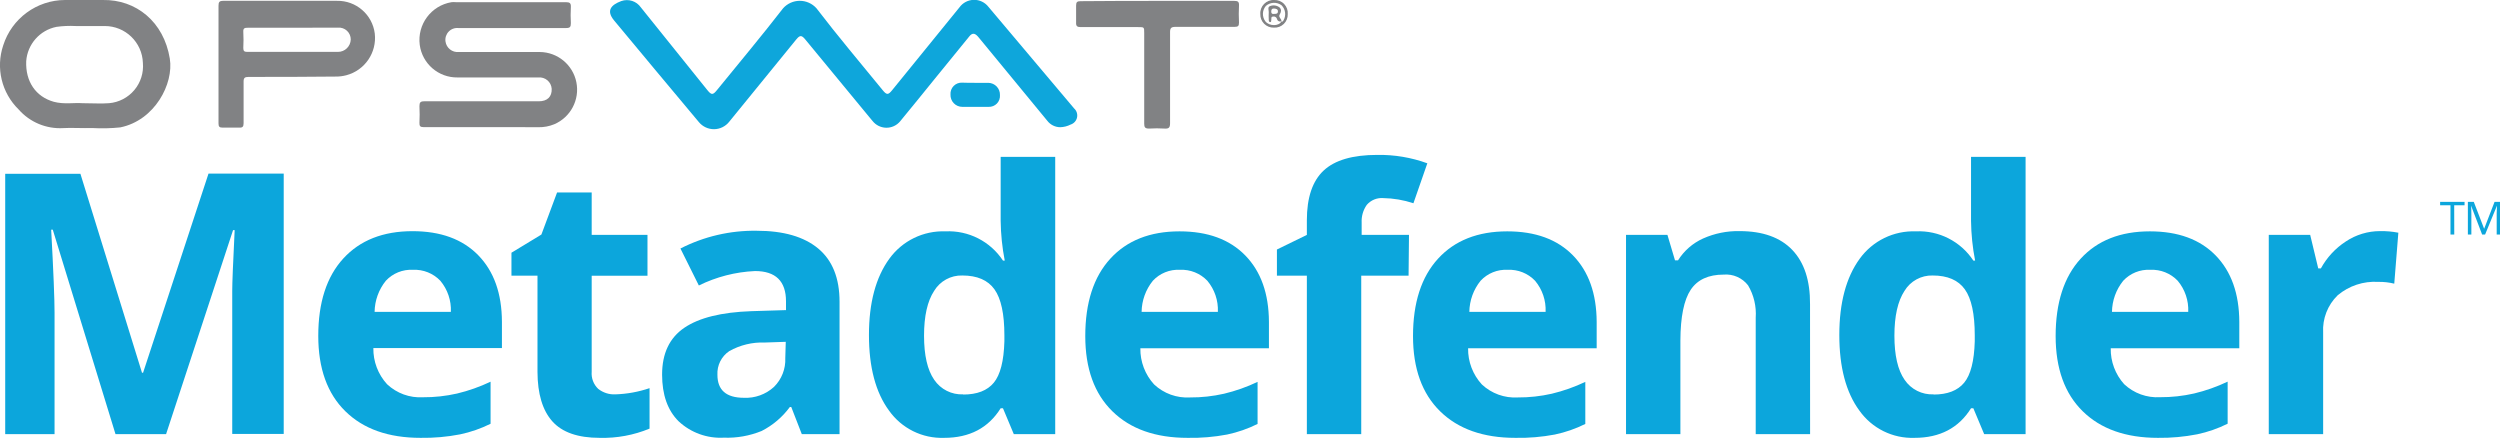
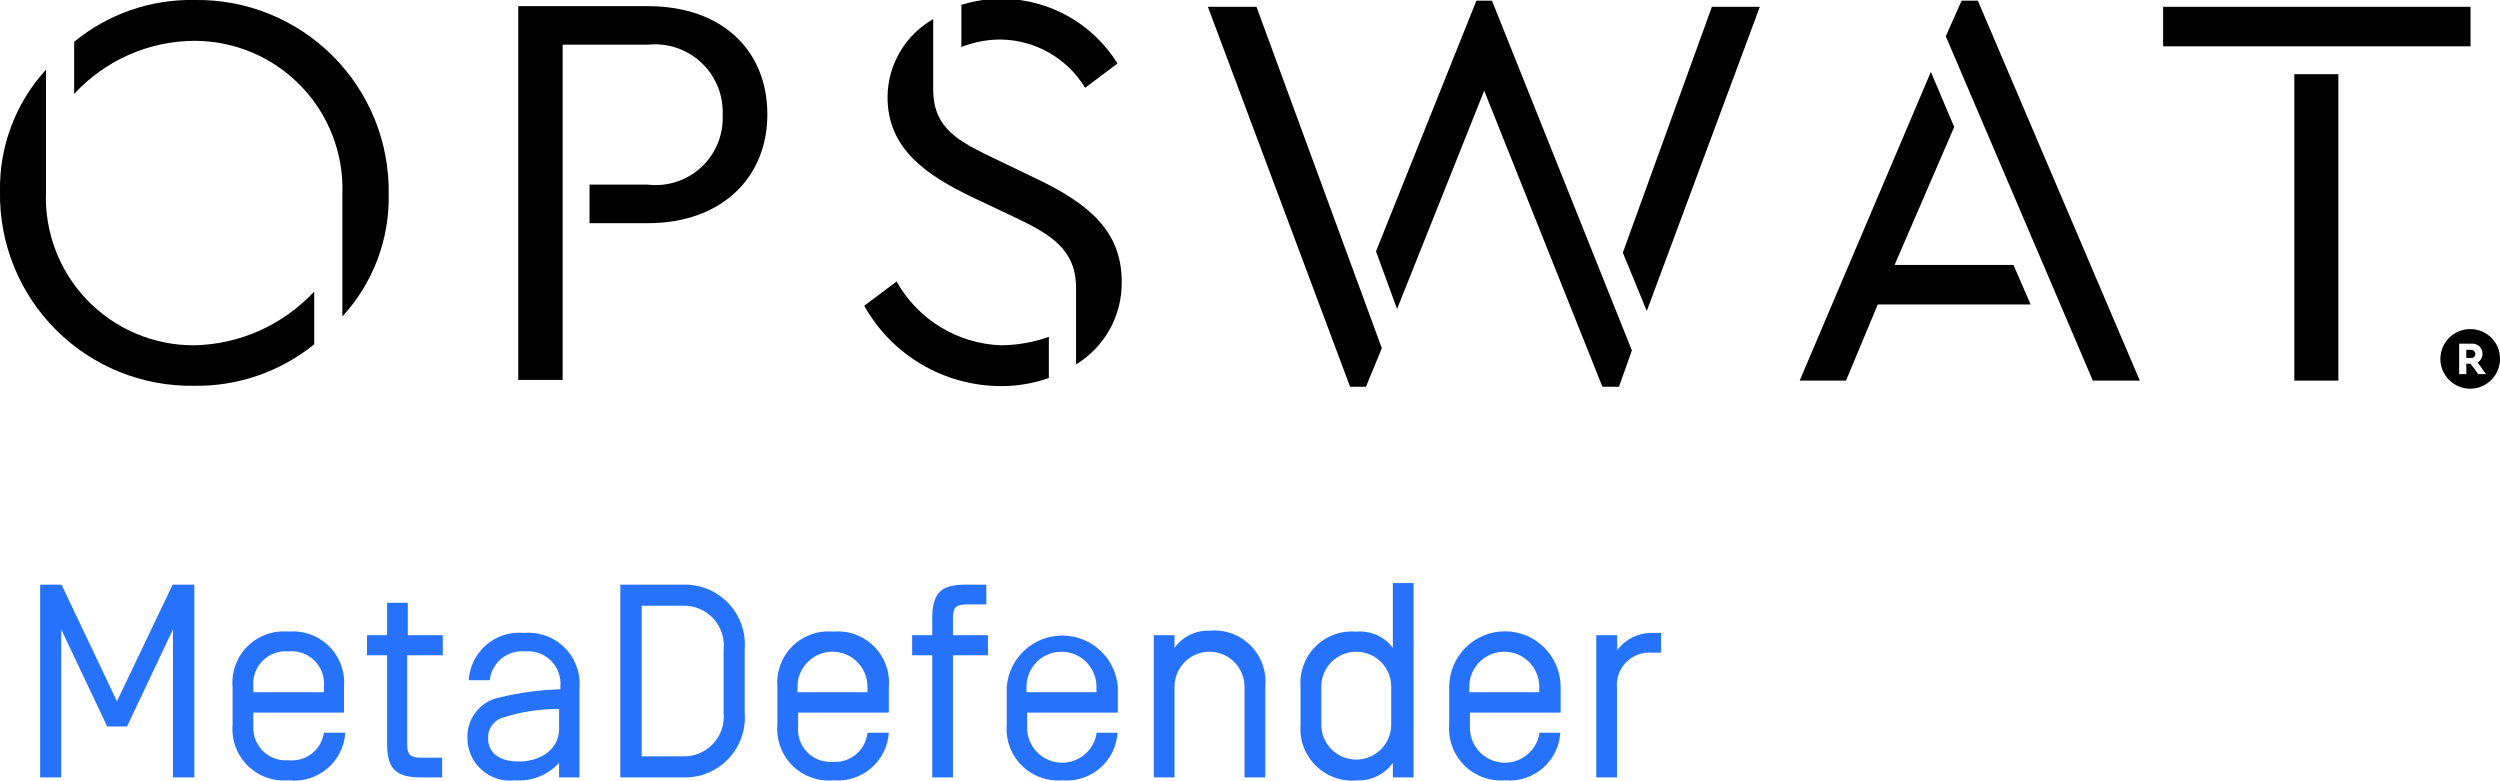
- <svg xmlns="http://www.w3.org/2000/svg" viewBox="0 0 422.52 73.97" width="422.52" height="73.97">
+ <svg xmlns="http://www.w3.org/2000/svg" viewBox="0 0 77.18 24.09">
  <defs>
-     <style>.cls-1{fill:#0ea6db;}.cls-2{fill:#818284;}.cls-3{fill:#0ca6dc;}</style>
+     <style>.cls-1{fill:#2672fb;}</style>
  </defs>
  <g id="Layer_2" data-name="Layer 2">
-     <g id="Layer_1-2" data-name="Layer 1">
-       <g id="A0YUSf.tif">
-         <path class="cls-1" d="M179.19,21.5A2.77,2.77,0,0,1,177,20.41q-5.64-6.88-11.31-13.74l-.4-.48c-.56-.64-1-.65-1.5,0q-2.93,3.58-5.84,7.17c-1.95,2.39-3.87,4.8-5.84,7.17a3,3,0,0,1-4.64-.08l-.6-.72L136.09,6.66c-.61-.74-.9-.74-1.51,0L123.24,20.58a3.29,3.29,0,0,1-5.12.06q-7.19-8.58-14.34-17.19C102.41,1.79,103.27.83,105,.18a2.87,2.87,0,0,1,3.31,1.07l11.15,13.87c.8,1,1,1,1.8,0,3.71-4.56,7.49-9.07,11.09-13.72a3.78,3.78,0,0,1,5.64,0c3.6,4.71,7.44,9.24,11.19,13.84.68.83.93.83,1.6,0l11.38-14a3.06,3.06,0,0,1,4.89-.09q7.25,8.57,14.48,17.17a1.61,1.61,0,0,1-.58,2.73A4.14,4.14,0,0,1,179.19,21.5Z" />
-         <path class="cls-2" d="M81.62,21.49c-3.34,0-6.69,0-10,0-.6,0-.75-.18-.73-.74a28,28,0,0,0,0-2.8c0-.63.15-.83.81-.83,6.45,0,12.9,0,19.36,0,1.45,0,2.24-.78,2.18-2.12A2.06,2.06,0,0,0,91,13.09H80.52c-1.06,0-2.13,0-3.19,0a6.35,6.35,0,0,1-6.39-5.5A6.48,6.48,0,0,1,76.31.37a4,4,0,0,1,.77,0c6.19,0,12.39,0,18.58,0,.65,0,.85.18.82.82a24,24,0,0,0,0,2.72c0,.64-.15.83-.81.83-6.06,0-12.13,0-18.19,0A2,2,0,0,0,75.29,7a2.07,2.07,0,0,0,2.26,1.79H91.23A6.36,6.36,0,0,1,93.67,21,6.68,6.68,0,0,1,91,21.5C87.84,21.47,84.73,21.49,81.62,21.49Z" />
-         <path class="cls-2" d="M14.36,21.65c-1.22,0-2.44-.06-3.65,0a9.31,9.31,0,0,1-7.56-3.15A10.47,10.47,0,0,1,.54,7.68,11,11,0,0,1,11,0c2.12,0,4.25,0,6.37,0C23-.1,27.69,3.68,28.7,9.91c.69,4.25-2.55,10.44-8.37,11.62a29.54,29.54,0,0,1-4.73.11C15.19,21.66,14.78,21.65,14.36,21.65Zm-.47-4.21c1.81,0,3.19.11,4.55,0a6.28,6.28,0,0,0,5.71-6.81,6.44,6.44,0,0,0-6.47-6.23c-1.63,0-3.26,0-4.89,0a17,17,0,0,0-3.25.14,6.38,6.38,0,0,0-5.11,5.8c-.14,3.44,1.61,6,4.65,6.86C10.81,17.67,12.58,17.33,13.9,17.44Z" />
-         <path class="cls-2" d="M36.93,10.77c0-3.27,0-6.53,0-9.8,0-.63.15-.83.81-.83,6.4,0,12.8,0,19.21,0a6.32,6.32,0,0,1,6.39,5.52,6.52,6.52,0,0,1-4.82,7.06,6.77,6.77,0,0,1-1.77.22C51.8,13,46.88,13,42,13c-.64,0-.84.17-.83.82,0,2.33,0,4.67,0,7,0,.58-.17.78-.75.75-.93,0-1.87,0-2.8,0-.56,0-.69-.19-.69-.72C36.94,17.46,36.93,14.12,36.93,10.77ZM49.59,4.69c-2.57,0-5.13,0-7.7,0-.53,0-.81.06-.77.7a25.16,25.16,0,0,1,0,2.72c0,.52.17.66.67.66H57.12a2.16,2.16,0,0,0,2.16-2.1,2,2,0,0,0-2.15-2Z" />
-         <path class="cls-2" d="M195.71.15c4.3,0,8.6,0,12.9,0,.6,0,.82.14.79.78a26.71,26.71,0,0,0,0,2.87c0,.58-.14.74-.73.74-3.34,0-6.68,0-10,0-.71,0-.93.19-.92.91,0,5.13,0,10.26,0,15.39,0,.75-.23.93-.92.89a21,21,0,0,0-2.64,0c-.67,0-.81-.22-.81-.84,0-5.1,0-10.21,0-15.31,0-1,0-1-1-1-3.24,0-6.48,0-9.71,0-.6,0-.83-.14-.8-.77,0-1,0-1.92,0-2.87,0-.59.18-.74.75-.74C187,.16,191.36.15,195.71.15Z" />
-         <path class="cls-1" d="M164.8,14c.75,0,1.5,0,2.25,0A2,2,0,0,1,169,16.06a1.85,1.85,0,0,1-1.94,2q-2.21,0-4.42,0a2,2,0,0,1-2-2.09,1.88,1.88,0,0,1,2-2C163.36,14,164.08,14,164.8,14Z" />
-         <path class="cls-2" d="M215.31,4.67A2.23,2.23,0,0,1,213,2.37,2.24,2.24,0,0,1,215.35,0a2.21,2.21,0,0,1,2.29,2.38A2.21,2.21,0,0,1,215.31,4.67Zm1.24-1.06c.19.1.28,0,.37-.17a2.11,2.11,0,0,0-.34-2.56,2.12,2.12,0,0,0-2.64.12,2.1,2.1,0,0,0-.06,2.64c.7.82,2.26.79,2.68,0Z" />
-         <path class="cls-2" d="M216.56,3.59a.53.53,0,0,1-.73-.37.56.56,0,0,0-.65-.42c-.42,0-.28.35-.32.58s0,.35-.19.36-.24-.22-.24-.39a12.57,12.57,0,0,1,0-1.32c0-.33-.23-.84.22-1a1.62,1.62,0,0,1,1.62.24c.35.35.26.78,0,1.2s.33.7.3,1.1Zm-1.24-1.24c.33,0,.64,0,.66-.4s-.29-.48-.64-.51-.49.15-.49.5S215,2.39,215.32,2.36Z" />
-       </g>
-       <path class="cls-3" d="M19.52,73.37,8.92,38.82H8.65q.57,10.54.57,14.06V73.37H.88v-44H13.59L24,63h.18L35.24,29.34H47.95v44h-8.7V52.53q0-1.48,0-3.4t.41-10.24h-.27L28.07,73.37Z" />
-       <path class="cls-3" d="M71.08,74q-8.13,0-12.71-4.49T53.79,56.77q0-8.46,4.23-13.08t11.7-4.62q7.14,0,11.11,4.07t4,11.23v4.46H63.1a8.84,8.84,0,0,0,2.32,6.11,8.16,8.16,0,0,0,6.08,2.2,25.3,25.3,0,0,0,5.75-.63,28.8,28.8,0,0,0,5.66-2v7.11a21.51,21.51,0,0,1-5.15,1.79A32.46,32.46,0,0,1,71.08,74ZM69.79,45.6a5.83,5.83,0,0,0-4.58,1.85,8.57,8.57,0,0,0-1.9,5.26H76.2a7.66,7.66,0,0,0-1.78-5.26A6,6,0,0,0,69.79,45.6Z" />
-       <path class="cls-3" d="M104,66.65a19.9,19.9,0,0,0,5.78-1.05v6.84A20.61,20.61,0,0,1,101.35,74q-5.51,0-8-2.79t-2.51-8.36V46.59h-4.4V42.71l5.06-3.07,2.65-7.11H100V39.7h9.43v6.9H100V62.83a3.58,3.58,0,0,0,1.1,2.89A4.34,4.34,0,0,0,104,66.65Z" />
-       <path class="cls-3" d="M135.51,73.37l-1.78-4.58h-.24a13.56,13.56,0,0,1-4.77,4.05,15.43,15.43,0,0,1-6.4,1.13,10.35,10.35,0,0,1-7.63-2.77q-2.79-2.77-2.79-7.89,0-5.36,3.75-7.91T127,52.59l5.84-.18V50.93q0-5.12-5.24-5.12a23.87,23.87,0,0,0-9.49,2.44L115,42a27.37,27.37,0,0,1,12.89-3q6.78,0,10.39,3t3.61,9V73.37Zm-2.71-15.6-3.55.12a11.38,11.38,0,0,0-6,1.45,4.54,4.54,0,0,0-2,4q0,3.88,4.46,3.89a7.06,7.06,0,0,0,5.1-1.84,6.45,6.45,0,0,0,1.91-4.88Z" />
-       <path class="cls-3" d="M159.57,74a10.94,10.94,0,0,1-9.32-4.61q-3.39-4.61-3.39-12.77t3.45-12.9a11.2,11.2,0,0,1,9.5-4.62,11,11,0,0,1,9.7,4.94h.3a37.53,37.53,0,0,1-.69-6.72V26.51h9.22V73.37h-7L169.51,69h-.39Q166,74,159.57,74Zm3.22-7.32q3.52,0,5.17-2t1.79-7v-1q0-5.42-1.67-7.77t-5.44-2.35a5.39,5.39,0,0,0-4.77,2.61q-1.7,2.6-1.7,7.57t1.72,7.45A5.61,5.61,0,0,0,162.79,66.65Z" />
-       <path class="cls-3" d="M200.71,74q-8.13,0-12.71-4.49t-4.58-12.71q0-8.46,4.23-13.08t11.7-4.62q7.14,0,11.11,4.07t4,11.23v4.46H192.73a8.84,8.84,0,0,0,2.32,6.11,8.16,8.16,0,0,0,6.08,2.2,25.29,25.29,0,0,0,5.75-.63,28.73,28.73,0,0,0,5.66-2v7.11a21.49,21.49,0,0,1-5.15,1.79A32.48,32.48,0,0,1,200.71,74ZM199.42,45.6a5.83,5.83,0,0,0-4.58,1.85,8.57,8.57,0,0,0-1.9,5.26h12.89a7.66,7.66,0,0,0-1.78-5.26A6,6,0,0,0,199.42,45.6Z" />
-       <path class="cls-3" d="M238.06,46.59h-8V73.37h-9.19V46.59h-5.06V42.17l5.06-2.47V37.23q0-5.75,2.83-8.4t9.07-2.65a23.6,23.6,0,0,1,8.46,1.42l-2.35,6.75a17.13,17.13,0,0,0-5.12-.87A3.32,3.32,0,0,0,231,34.62a4.79,4.79,0,0,0-.87,3V39.7h8Z" />
-       <path class="cls-3" d="M256.1,74q-8.13,0-12.71-4.49t-4.58-12.71q0-8.46,4.23-13.08t11.7-4.62q7.14,0,11.11,4.07t4,11.23v4.46H248.12a8.84,8.84,0,0,0,2.32,6.11,8.16,8.16,0,0,0,6.08,2.2,25.29,25.29,0,0,0,5.75-.63,28.78,28.78,0,0,0,5.66-2v7.11a21.52,21.52,0,0,1-5.15,1.79A32.47,32.47,0,0,1,256.1,74ZM254.81,45.6a5.83,5.83,0,0,0-4.58,1.85,8.58,8.58,0,0,0-1.9,5.26h12.89a7.66,7.66,0,0,0-1.78-5.26A6,6,0,0,0,254.81,45.6Z" />
-       <path class="cls-3" d="M305.92,73.37h-9.19V53.7a9.46,9.46,0,0,0-1.29-5.47,4.71,4.71,0,0,0-4.13-1.82q-3.86,0-5.57,2.57T284,57.53V73.37h-9.19V39.7h7L283.09,44h.51a9.71,9.71,0,0,1,4.23-3.69A14.42,14.42,0,0,1,294,39.06q5.87,0,8.91,3.18t3,9.17Z" />
-       <path class="cls-3" d="M323.57,74a10.94,10.94,0,0,1-9.32-4.61q-3.39-4.61-3.39-12.77t3.45-12.9a11.2,11.2,0,0,1,9.5-4.62,11,11,0,0,1,9.7,4.94h.3a37.53,37.53,0,0,1-.69-6.72V26.51h9.22V73.37h-7L333.51,69h-.39Q330,74,323.57,74Zm3.22-7.32q3.52,0,5.17-2t1.79-7v-1q0-5.42-1.67-7.77t-5.44-2.35a5.39,5.39,0,0,0-4.77,2.61q-1.7,2.6-1.7,7.57t1.72,7.45A5.61,5.61,0,0,0,326.79,66.65Z" />
-       <path class="cls-3" d="M364.71,74q-8.13,0-12.71-4.49t-4.58-12.71q0-8.46,4.23-13.08t11.7-4.62q7.14,0,11.11,4.07t4,11.23v4.46H356.73A8.84,8.84,0,0,0,359,64.93a8.16,8.16,0,0,0,6.08,2.2,25.29,25.29,0,0,0,5.75-.63,28.78,28.78,0,0,0,5.66-2v7.11a21.52,21.52,0,0,1-5.15,1.79A32.47,32.47,0,0,1,364.71,74ZM363.42,45.6a5.83,5.83,0,0,0-4.58,1.85,8.58,8.58,0,0,0-1.9,5.26h12.89a7.66,7.66,0,0,0-1.78-5.26A6,6,0,0,0,363.42,45.6Z" />
-       <path class="cls-3" d="M402.24,39.06a14.82,14.82,0,0,1,3.1.27l-.69,8.61a10.55,10.55,0,0,0-2.71-.3,9.74,9.74,0,0,0-6.85,2.26,8.16,8.16,0,0,0-2.46,6.32V73.37h-9.19V39.7h7l1.36,5.66h.45a12.65,12.65,0,0,1,4.23-4.56A10.43,10.43,0,0,1,402.24,39.06Z" />
-       <path class="cls-3" d="M414.79,39.64h-.64V34.69H412.4v-.57h4.13v.57h-1.75Z" />
-       <path class="cls-3" d="M419.5,39.64l-1.87-4.89h0q.05.58.05,1.38v3.51h-.59V34.12h1l1.75,4.55h0l1.76-4.55h1v5.52h-.64V36.08q0-.61.05-1.33h0L420,39.64Z" />
+     <g id="Layer_2_copy" data-name="Layer 2 copy">
+       <path d="M6,0A5.68,5.68,0,0,0,2.29,1.29V2.9A5.08,5.08,0,0,1,6,1.26,4.57,4.57,0,0,1,10.57,6V9.77A5.41,5.41,0,0,0,12,6,5.9,5.9,0,0,0,6,0Z" />
+       <path d="M1.42,5.91V2.15A5.42,5.42,0,0,0,0,5.91a5.9,5.9,0,0,0,6,6A5.75,5.75,0,0,0,9.7,10.63V9A5.2,5.2,0,0,1,6,10.66,4.56,4.56,0,0,1,1.42,5.91Z" />
+       <path d="M20,.19H16V11.73h1.37V1.38H20a2.09,2.09,0,0,1,2.31,2.17A2.07,2.07,0,0,1,20,5.7H18.2V6.89H20c2.27,0,3.69-1.4,3.69-3.36S22.31.19,20,.19Z" />
+       <path d="M33.5,2.71l1-.75a4.23,4.23,0,0,0-3.56-2,4.16,4.16,0,0,0-1.26.19v1.3a3.3,3.3,0,0,1,1.22-.23A3.1,3.1,0,0,1,33.5,2.71Z" />
+       <path d="M31.94,5.49l-1.27-.61c-1.05-.51-1.86-.9-1.86-2.12V.59A2.79,2.79,0,0,0,27.4,3c0,1.63,1.26,2.43,2.6,3.08l1.29.61c1.14.54,1.93,1,1.93,2.2v2.36A2.94,2.94,0,0,0,34.63,8.7C34.63,7.15,33.64,6.29,31.94,5.49Z" />
+       <path d="M27.68,8.69l-1,.75a4.85,4.85,0,0,0,4.21,2.48,4.39,4.39,0,0,0,1.49-.25V10.4a4.55,4.55,0,0,1-1.47.26A3.85,3.85,0,0,1,27.68,8.69Z" />
+       <polygon points="37.29 0.21 41.68 11.94 42.17 11.94 42.66 10.75 38.79 0.21 37.29 0.21" />
+       <polygon points="50.1 7.8 50.84 9.6 54.33 0.21 52.85 0.21 50.1 7.8" />
+       <polygon points="45.58 0.02 42.48 7.76 43.13 9.54 45.82 2.8 49.47 11.94 49.98 11.94 50.38 10.82 46.06 0.02 45.58 0.02" />
+       <polygon points="58.49 8.18 60.33 3.92 59.61 2.22 55.56 11.75 56.99 11.75 57.97 9.4 62.69 9.4 62.16 8.18 58.49 8.18" />
+       <polygon points="60.56 0.02 60.07 1.12 64.61 11.75 66.06 11.75 61.06 0.02 60.56 0.02" />
+       <rect x="66.78" y="0.21" width="9.49" height="1.22" />
+       <rect x="70.83" y="2.29" width="1.36" height="9.46" />
+       <path d="M76.29,10.8h-.15v.25h.15a.12.12,0,0,0,.13-.12A.13.13,0,0,0,76.29,10.8Z" />
+       <path d="M76.28,10.16a.92.92,0,1,0,.9.92A.91.91,0,0,0,76.28,10.16Zm.23,1.39-.24-.32h-.13v.32h-.22v-.94h.38a.31.31,0,0,1,.34.32.3.3,0,0,1-.15.26l.26.36Z" />
+       <path class="cls-1" d="M5.33,18.05H6V24H5.34V19.43l-1.42,3H3.31l-1.42-3V24H1.24V18.05H1.9l1.71,3.6Z" />
+       <path class="cls-1" d="M10,22.62h.66A1.58,1.58,0,0,1,8.9,24.09a1.59,1.59,0,0,1-1.72-1.72V21.21A1.58,1.58,0,0,1,8.9,19.5a1.58,1.58,0,0,1,1.72,1.71V22H7.82v.43A1,1,0,0,0,8.9,23.47,1,1,0,0,0,10,22.62Zm0-1.42A1,1,0,0,0,8.9,20.11,1,1,0,0,0,7.82,21.2v.17H10Z" />
+       <path class="cls-1" d="M12.57,23c0,.29.1.39.41.39h.67V24H13c-.82,0-1.05-.3-1.05-1.05V20.23h-.62v-.62h.62v-1h.64v1h1.08v.62H12.57Z" />
+       <path class="cls-1" d="M15.12,21h-.65a1.56,1.56,0,0,1,1.71-1.46,1.58,1.58,0,0,1,1.71,1.71V24h-.63v-.45a1.67,1.67,0,0,1-1.37.54,1.31,1.31,0,0,1-1.46-1.31,1.23,1.23,0,0,1,1-1.25,9,9,0,0,1,1.87-.25V21.2a1,1,0,0,0-1.08-1.09A1,1,0,0,0,15.12,21Zm2.14.89a5.39,5.39,0,0,0-1.81.29.63.63,0,0,0-.38.63c0,.4.31.7.95.7s1.24-.36,1.24-1Z" />
+       <path class="cls-1" d="M21.07,18.05a1.85,1.85,0,0,1,1.92,2V22a1.85,1.85,0,0,1-1.92,2H19.15V18.05Zm-1.26.65v4.65h1.26A1.23,1.23,0,0,0,22.34,22V20.06a1.23,1.23,0,0,0-1.27-1.36Z" />
+       <path class="cls-1" d="M26.78,22.62h.66a1.58,1.58,0,0,1-1.71,1.47A1.59,1.59,0,0,1,24,22.37V21.21a1.58,1.58,0,0,1,1.72-1.71,1.58,1.58,0,0,1,1.72,1.71V22h-2.8v.43a1,1,0,0,0,1.08,1.09A1,1,0,0,0,26.78,22.62Zm0-1.42a1.08,1.08,0,1,0-2.16,0v.17h2.16Z" />
+       <path class="cls-1" d="M29.83,18.66c-.31,0-.41.1-.41.39v.56H30.5v.62H29.42V24h-.64V20.23h-.62v-.62h.62V19.1c0-.75.23-1.05,1-1.05h.67v.61Z" />
+       <path class="cls-1" d="M33.85,22.62h.65a1.57,1.57,0,0,1-1.71,1.47,1.59,1.59,0,0,1-1.71-1.72V21.21a1.72,1.72,0,0,1,3.43,0V22h-2.8v.43a1.08,1.08,0,0,0,2.14.24Zm0-1.42a1.08,1.08,0,1,0-2.16,0v.17h2.16Z" />
+       <path class="cls-1" d="M39.06,21.21V24h-.64V21.2a1.08,1.08,0,1,0-2.16,0V24h-.64V19.61h.64V20a1.27,1.27,0,0,1,1.08-.53A1.58,1.58,0,0,1,39.06,21.21Z" />
+       <path class="cls-1" d="M40.15,22.37V21.21a1.59,1.59,0,0,1,1.72-1.71A1.27,1.27,0,0,1,43,20v-2h.64V24H43v-.45a1.28,1.28,0,0,1-1.08.54A1.6,1.6,0,0,1,40.15,22.37Zm.64,0a1.08,1.08,0,1,0,2.16,0V21.2a1.08,1.08,0,1,0-2.16,0Z" />
+       <path class="cls-1" d="M47.52,22.62h.65a1.57,1.57,0,0,1-1.71,1.47,1.6,1.6,0,0,1-1.72-1.72V21.21a1.72,1.72,0,0,1,3.44,0V22h-2.8v.43a1.08,1.08,0,0,0,2.14.24Zm0-1.42a1.08,1.08,0,1,0-2.16,0v.17h2.16Z" />
+       <path class="cls-1" d="M49.93,20.07A1.3,1.3,0,0,1,51,19.54h.28v.61H51a1,1,0,0,0-1.08,1.1V24h-.64V19.61h.64Z" />
    </g>
  </g>
</svg>
